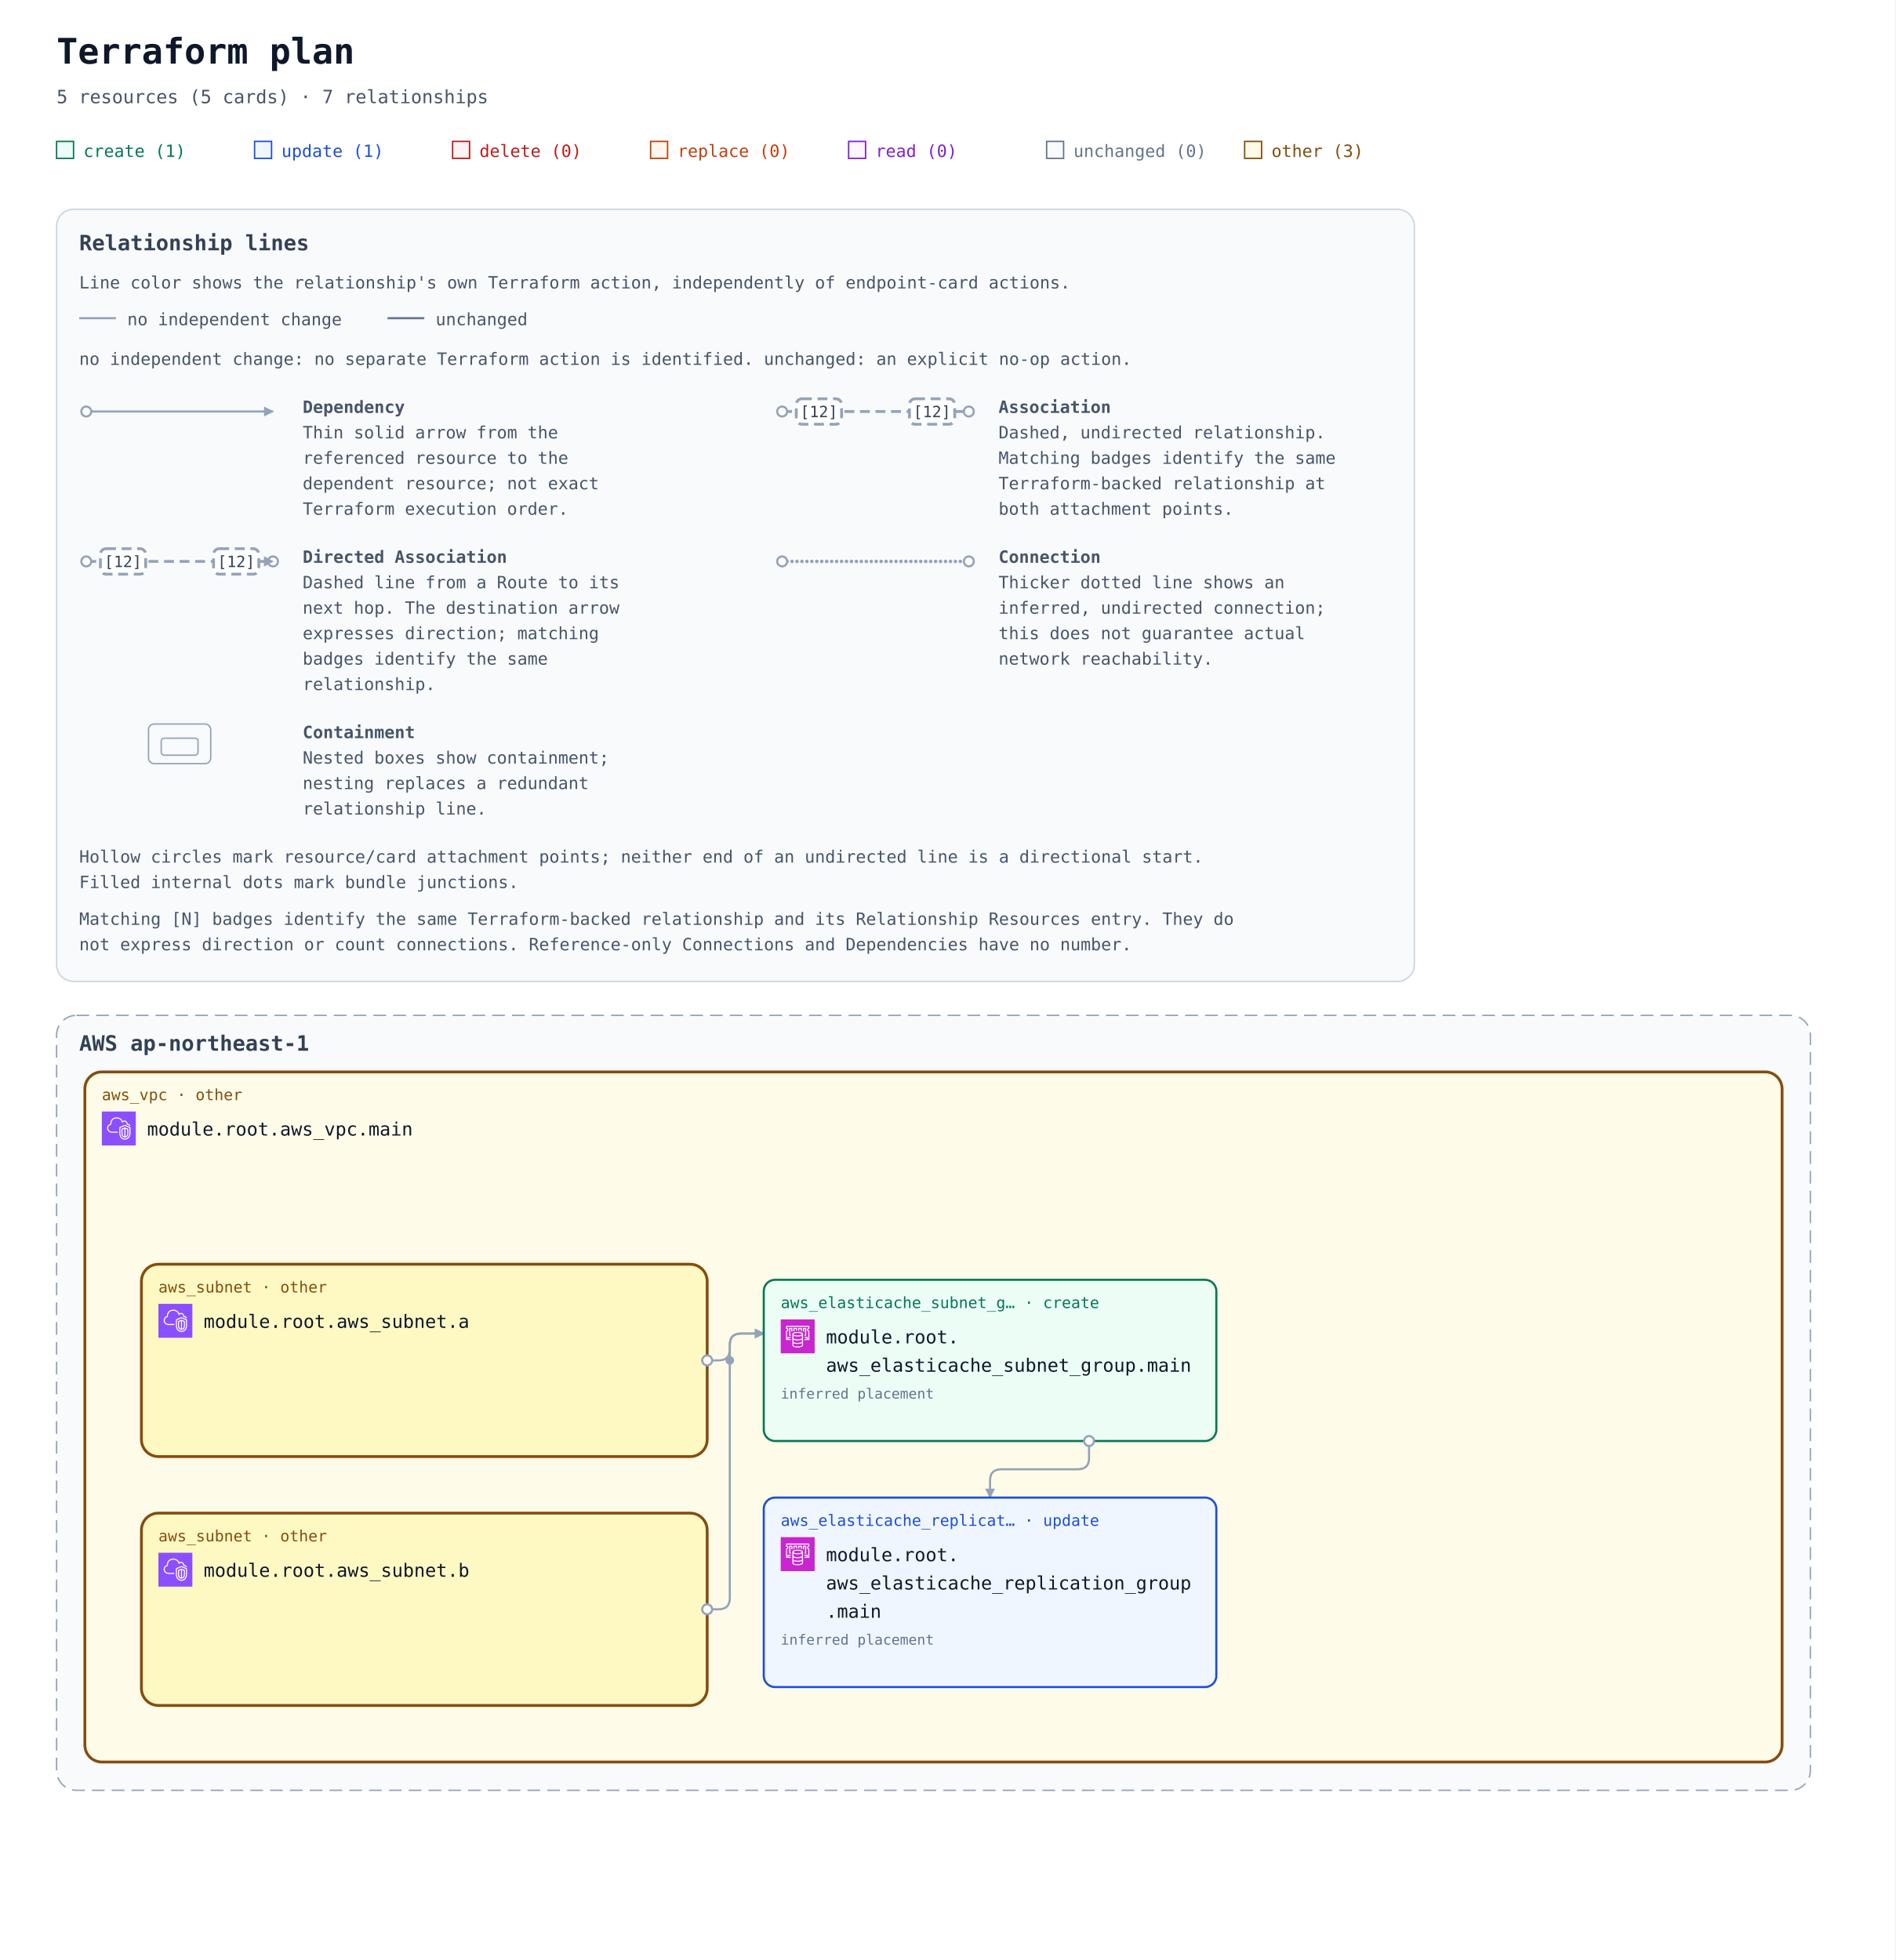
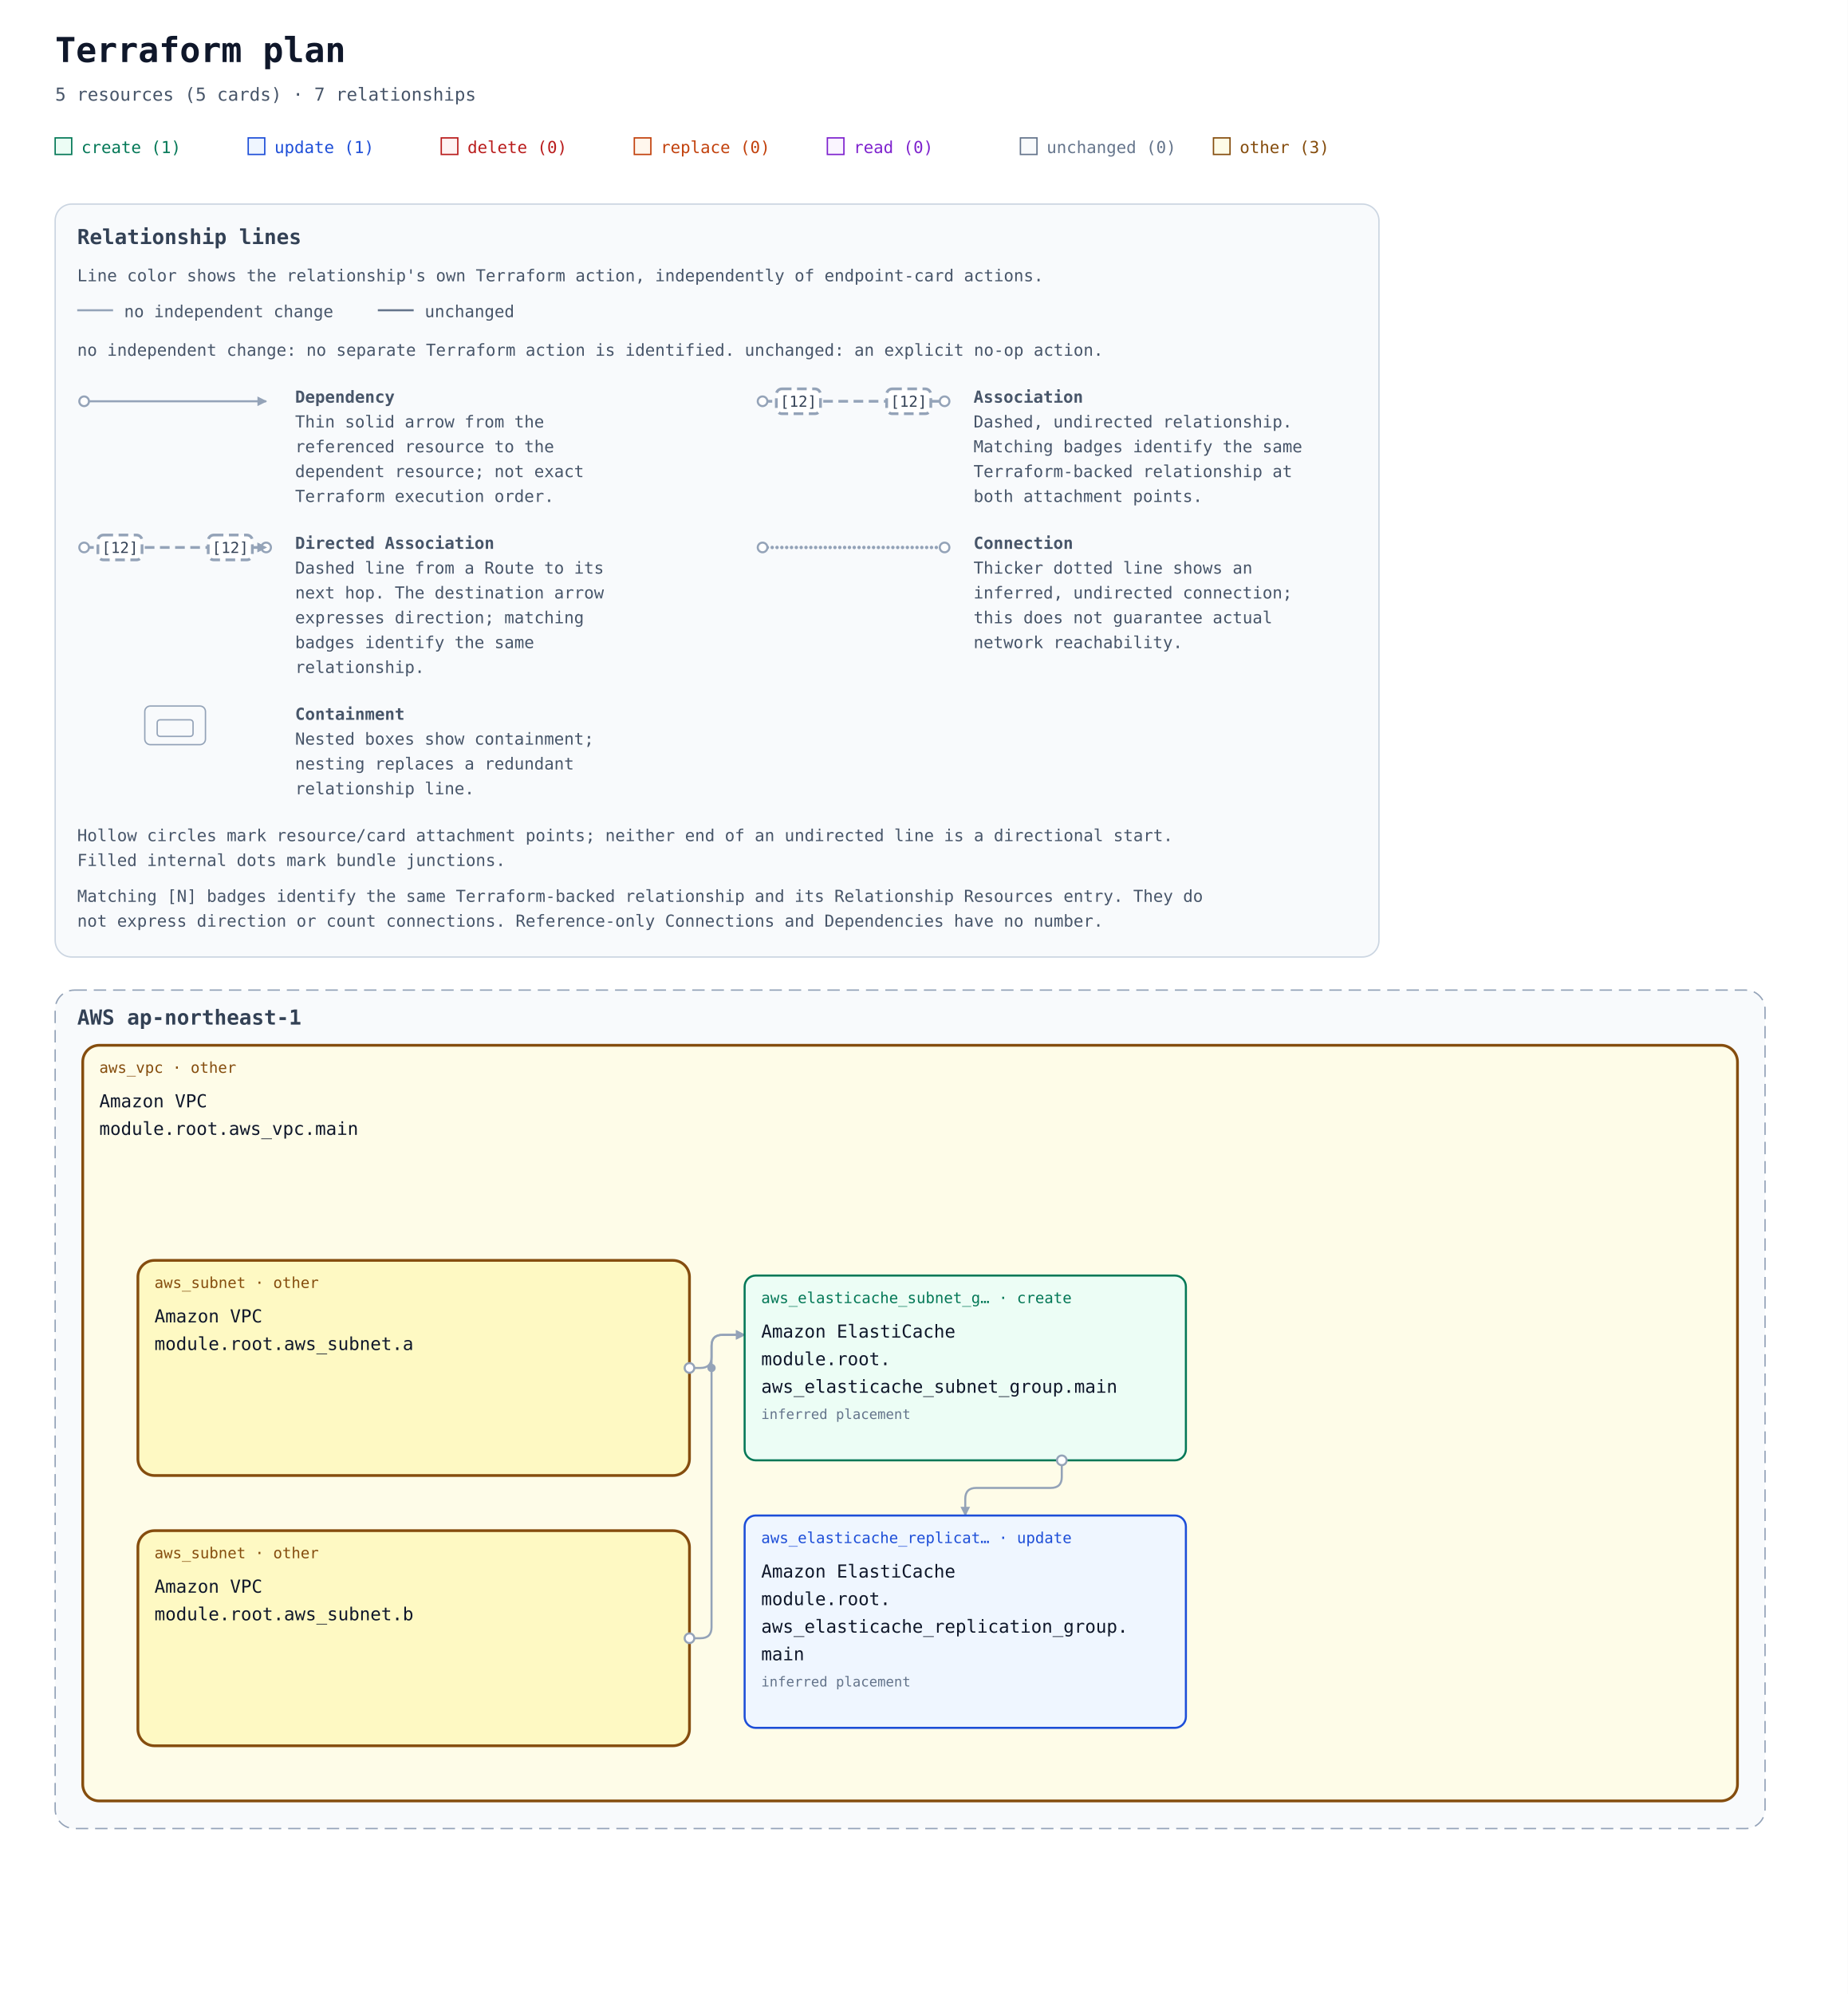
- <svg xmlns="http://www.w3.org/2000/svg" width="1340" height="1386" viewBox="0 0 1340 1386" role="img" aria-labelledby="title description">
+ <svg xmlns="http://www.w3.org/2000/svg" width="1340" height="1446" viewBox="0 0 1340 1446" role="img" aria-labelledby="title description">
  <defs>
    <marker id="arrow" viewBox="0 0 10 10" refX="9" refY="5" markerWidth="7" markerHeight="7" markerUnits="userSpaceOnUse" orient="auto-start-reverse">
      <path d="M 0 0 L 10 5 L 0 10 z" fill="#94a3b8" />
    </marker>
-     <symbol id="planorama-icon-aws-cache" viewBox="0 0 64 64">
-       <g>
-         <g id="planorama-icon-aws-cache-local-49636f6e2d4172636869746563747572652f34382f417263685f416d617a6f6e2d456c6173746943616368655f3438" stroke="none" stroke-width="1" fill="none" fill-rule="evenodd">
-           <g id="planorama-icon-aws-cache-local-49636f6e2d4172636869746563747572652d42472f34382f4461746162617365" fill="#C925D1">
-             <rect id="planorama-icon-aws-cache-local-52656374616e676c65" x="0" y="0" width="64" height="64" />
-           </g>
-           <path d="M40.05,35.279 L40.05,30.621 C38.062,31.724 34.856,32.24 31.664,32.24 C28.314,32.24 25.639,31.687 23.95,30.724 L23.95,35.279 C23.95,36.232 26.402,37.643 31.664,37.643 C37.17,37.643 40.05,36.103 40.05,35.279 L40.05,35.279 Z M40.05,42.008 L40.05,38.025 C38.062,39.128 34.856,39.644 31.664,39.644 C28.314,39.644 25.639,39.091 23.95,38.127 L23.95,42.009 C23.95,42.962 26.402,44.372 31.664,44.372 C37.17,44.372 40.05,42.833 40.05,42.008 L40.05,42.008 Z M40.05,48.664 L40.05,44.754 C38.062,45.857 34.856,46.374 31.664,46.374 C28.314,46.374 25.639,45.82 23.95,44.857 L23.95,48.664 C23.95,49.642 26.632,50.998 31.667,50.998 C37.171,50.998 40.05,49.478 40.05,48.664 L40.05,48.664 Z M23.95,27.875 C23.95,28.866 26.631,30.239 31.664,30.239 C37.17,30.239 40.05,28.699 40.05,27.875 C40.05,27.05 37.17,25.511 31.664,25.511 C26.631,25.511 23.95,26.884 23.95,27.875 L23.95,27.875 Z M42.05,27.875 C42.05,27.925 42.037,27.971 42.034,28.02 L42.05,28.02 L42.05,48.664 C42.05,51.659 36.835,53 31.667,53 C25.765,53 21.95,51.298 21.95,48.664 L21.95,28.019 L21.963,28.019 C21.961,27.971 21.95,27.924 21.95,27.875 C21.95,25.223 25.763,23.509 31.664,23.509 C36.834,23.509 42.05,24.858 42.05,27.875 L42.05,27.875 Z M53,18.005 C53.553,18.005 54,17.556 54,17.004 L54,13.001 C54,12.448 53.553,12 53,12 L11,12 C10.447,12 10,12.448 10,13.001 L10,17.004 C10,17.556 10.447,18.005 11,18.005 C11.827,18.005 12.5,18.678 12.5,19.506 C12.5,20.334 11.827,21.007 11,21.007 C10.447,21.007 10,21.455 10,22.008 L10,38.021 C10,38.573 10.447,39.022 11,39.022 L19,39.022 L19,37.02 L15,37.02 L15,35.019 L19,35.019 L19,33.017 L14,33.017 C13.447,33.017 13,33.465 13,34.018 L13,37.02 L12,37.02 L12,22.863 C13.445,22.431 14.5,21.089 14.5,19.506 C14.5,17.922 13.445,16.58 12,16.148 L12,14.002 L52,14.002 L52,16.148 C50.556,16.58 49.5,17.922 49.5,19.506 C49.5,21.089 50.556,22.431 52,22.863 L52,37.02 L51,37.02 L51,34.018 C51,33.465 50.553,33.017 50,33.017 L45,33.017 L45,35.019 L49,35.019 L49,37.02 L45,37.02 L45,39.022 L53,39.022 C53.553,39.022 54,38.573 54,38.021 L54,22.008 C54,21.455 53.553,21.007 53,21.007 C52.173,21.007 51.5,20.334 51.5,19.506 C51.5,18.678 52.173,18.005 53,18.005 L53,18.005 Z M22,23.009 L22,17.004 C22,16.452 21.553,16.003 21,16.003 L17,16.003 C16.447,16.003 16,16.452 16,17.004 L16,30.014 C16,30.567 16.447,31.015 17,31.015 L19,31.015 L19,29.014 L18,29.014 L18,18.005 L20,18.005 L20,23.009 L22,23.009 Z M46,29.014 L45,29.014 L45,31.015 L47,31.015 C47.553,31.015 48,30.567 48,30.014 L48,17.004 C48,16.452 47.553,16.003 47,16.003 L43,16.003 C42.447,16.003 42,16.452 42,17.004 L42,23.009 L44,23.009 L44,18.005 L46,18.005 L46,29.014 Z M40,22.008 L40,17.004 C40,16.452 39.553,16.003 39,16.003 L34,16.003 C33.447,16.003 33,16.452 33,17.004 L33,21.007 L35,21.007 L35,18.005 L38,18.005 L38,22.008 L40,22.008 Z M29,21.007 L29,18.005 L26,18.005 L26,22.008 L24,22.008 L24,17.004 C24,16.452 24.447,16.003 25,16.003 L30,16.003 C30.553,16.003 31,16.452 31,17.004 L31,21.007 L29,21.007 Z" id="planorama-icon-aws-cache-local-416d617a6f6e2d456c6173746943616368655f49636f6e5f34385f5371756964" fill="#FFFFFF" />
-         </g>
-       </g>
-     </symbol>
-     <symbol id="planorama-icon-aws-vpc" viewBox="0 0 64 64">
-       <g>
-         <g id="planorama-icon-aws-vpc-local-49636f6e2d4172636869746563747572652f34382f417263685f416d617a6f6e2d5669727475616c2d507269766174652d436c6f75645f3438" stroke="none" stroke-width="1" fill="none" fill-rule="evenodd">
-           <g id="planorama-icon-aws-vpc-local-49636f6e2d4172636869746563747572652d42472f34382f4e6574776f726b696e672d436f6e74656e742d44656c6976657279" fill="#8C4FFF">
-             <rect id="planorama-icon-aws-vpc-local-52656374616e676c65" x="0" y="0" width="64" height="64" />
-           </g>
-           <path d="M48,33.977 L44.499,32.508 L44.499,46.878 C47.906,46.147 47.998,42.181 48,41.995 L48,33.977 Z M42.499,46.923 L42.499,32.508 L39,33.977 L39,42.004 C39.008,42.466 39.183,46.339 42.499,46.923 L42.499,46.923 Z M43.112,30.082 C43.358,29.977 43.638,29.978 43.886,30.081 L49.387,32.39 C49.759,32.546 50,32.909 50,33.312 L50,42.004 C49.978,44.431 48.562,49.004 43.37,49.004 C38.393,49.004 37.026,44.432 37,42.015 L37,33.312 C37,32.909 37.241,32.546 37.613,32.39 L43.112,30.082 Z M52,30.792 L43.492,27.092 L35,30.668 L35,41.025 C34.999,41.09 34.963,46.009 37.807,48.894 C39.187,50.294 41.059,51.004 43.37,51.004 C51.808,51.004 51.996,41.425 52,41.018 L52,30.792 Z M54,30.136 L54,41.025 C53.973,45.173 51.716,53.004 43.37,53.004 C40.498,53.004 38.145,52.09 36.373,50.288 C32.941,46.797 32.996,41.243 33,41.008 L33,30.004 C33,29.602 33.241,29.238 33.612,29.082 L43.111,25.082 C43.363,24.976 43.647,24.978 43.897,25.087 L53.398,29.219 C53.764,29.378 54,29.738 54,30.136 L54,30.136 Z M19,38.004 L30,38.004 L30,40.004 L19,40.004 C14.216,40.004 10.271,36.483 10.02,31.988 C10.002,31.813 10,31.599 10,31.385 C10,26.086 13.654,24.038 15.919,23.278 C15.902,23.063 15.891,22.843 15.891,22.626 C15.891,18.039 18.658,13.701 22.621,12.079 C27.58,10.049 33.235,10.937 36.695,14.285 C37.718,15.282 38.604,16.596 39.343,18.206 C40.299,17.422 41.392,17.004 42.523,17.004 C45.234,17.004 48.281,19.296 48.9,23.062 C51.069,23.344 52.936,24.639 53.896,26.582 L52.104,27.469 C51.34,25.925 49.806,25.004 48,25.004 C47.471,25.004 47.033,24.591 47.002,24.063 C46.807,20.762 44.275,19.004 42.523,19.004 C41.55,19.004 40.582,19.574 39.797,20.608 C39.575,20.899 39.215,21.048 38.852,20.993 C38.49,20.938 38.187,20.691 38.062,20.348 C37.327,18.346 36.398,16.789 35.302,15.72 C32.406,12.917 27.615,12.196 23.379,13.93 C19.775,15.405 17.891,19.421 17.891,22.626 C17.891,23.026 17.947,23.503 17.993,23.886 C18.053,24.386 17.73,24.853 17.24,24.975 C15.283,25.459 12,26.937 12,31.385 C12,31.535 11.998,31.685 12.013,31.836 C12.209,35.312 15.276,38.004 19,38.004 L19,38.004 Z" id="planorama-icon-aws-vpc-local-416d617a6f6e2d5669727475616c2d507269766174652d436c6f75645f49636f6e5f34385f5371756964" fill="#FFFFFF" />
-         </g>
-       </g>
-     </symbol>
-     <mask id="container-occlusion-0" maskUnits="userSpaceOnUse" maskContentUnits="userSpaceOnUse" x="0" y="0" width="1340" height="828" style="mask-type:luminance">
-       <rect width="1340" height="828" fill="white" />
-       <rect data-occluder="resource-6177735f7375626e65742e61-current" x="98" y="334" width="404" height="140" rx="14" fill="black" />
+     <mask id="container-occlusion-0" maskUnits="userSpaceOnUse" maskContentUnits="userSpaceOnUse" x="0" y="0" width="1340" height="888" style="mask-type:luminance">
+       <rect width="1340" height="888" fill="white" />
+       <rect data-occluder="resource-6177735f7375626e65742e61-current" x="98" y="354" width="404" height="160" rx="14" fill="black" />
    </mask>
-     <mask id="container-occlusion-1" maskUnits="userSpaceOnUse" maskContentUnits="userSpaceOnUse" x="0" y="0" width="1340" height="828" style="mask-type:luminance">
-       <rect width="1340" height="828" fill="white" />
-       <rect data-occluder="resource-6177735f7375626e65742e61-current" x="98" y="334" width="404" height="140" rx="14" fill="black" />
-       <rect data-occluder="resource-6177735f7375626e65742e62-current" x="98" y="510" width="404" height="140" rx="14" fill="black" />
+     <mask id="container-occlusion-1" maskUnits="userSpaceOnUse" maskContentUnits="userSpaceOnUse" x="0" y="0" width="1340" height="888" style="mask-type:luminance">
+       <rect width="1340" height="888" fill="white" />
+       <rect data-occluder="resource-6177735f7375626e65742e61-current" x="98" y="354" width="404" height="160" rx="14" fill="black" />
+       <rect data-occluder="resource-6177735f7375626e65742e62-current" x="98" y="550" width="404" height="160" rx="14" fill="black" />
    </mask>
-     <mask id="container-occlusion-2" maskUnits="userSpaceOnUse" maskContentUnits="userSpaceOnUse" x="0" y="0" width="1340" height="828" style="mask-type:luminance">
-       <rect width="1340" height="828" fill="white" />
-       <rect data-occluder="resource-6177735f7375626e65742e62-current" x="98" y="510" width="404" height="140" rx="14" fill="black" />
+     <mask id="container-occlusion-2" maskUnits="userSpaceOnUse" maskContentUnits="userSpaceOnUse" x="0" y="0" width="1340" height="888" style="mask-type:luminance">
+       <rect width="1340" height="888" fill="white" />
+       <rect data-occluder="resource-6177735f7375626e65742e62-current" x="98" y="550" width="404" height="160" rx="14" fill="black" />
    </mask>
  </defs>
  <rect width="100%" height="100%" fill="#ffffff" />
  <g font-family="ui-monospace, SFMono-Regular, Consolas, monospace">
    <text x="40" y="45" font-size="25" font-weight="700" fill="#0f172a">Terraform plan</text>
    <text x="40" y="73" font-size="13" fill="#475569">5 resources (5 cards) · 7 relationships</text>
    <rect x="40" y="100" width="12" height="12" fill="#ecfdf5" stroke="#047857" />
    <text x="59" y="111" font-size="12" fill="#047857">create (1)</text>
    <rect x="180" y="100" width="12" height="12" fill="#eff6ff" stroke="#1d4ed8" />
    <text x="199" y="111" font-size="12" fill="#1d4ed8">update (1)</text>
    <rect x="320" y="100" width="12" height="12" fill="#fef2f2" stroke="#b91c1c" />
    <text x="339" y="111" font-size="12" fill="#b91c1c">delete (0)</text>
    <rect x="460" y="100" width="12" height="12" fill="#fff7ed" stroke="#c2410c" />
    <text x="479" y="111" font-size="12" fill="#c2410c">replace (0)</text>
    <rect x="600" y="100" width="12" height="12" fill="#faf5ff" stroke="#7e22ce" />
    <text x="619" y="111" font-size="12" fill="#7e22ce">read (0)</text>
    <rect x="740" y="100" width="12" height="12" fill="#f8fafc" stroke="#64748b" />
    <text x="759" y="111" font-size="12" fill="#64748b">unchanged (0)</text>
    <rect x="880" y="100" width="12" height="12" fill="#fefce8" stroke="#854d0e" />
    <text x="899" y="111" font-size="12" fill="#854d0e">other (3)</text>
    <g id="relationship-legend" font-size="12" fill="#475569" transform="translate(40 148)">
      <rect width="960" height="546" rx="12" fill="#f8fafc" stroke="#cbd5e1" />
      <text x="16" y="29" font-size="15" font-weight="700" fill="#334155">Relationship lines</text>
      <text x="16" y="56">Line color shows the relationship's own Terraform action, independently of endpoint-card actions.</text>
      <path data-legend-action="none" d="M 16 77 H 42" fill="none" stroke="#94a3b8" stroke-width="1.5" />
      <text x="50" y="82">no independent change</text>
      <path data-legend-action="unchanged" d="M 234 77 H 260" fill="none" stroke="#64748b" stroke-width="1.5" />
      <text x="268" y="82">unchanged</text>
      <text x="16" y="110">no independent change: no separate Terraform action is identified. unchanged: an explicit no-op action.</text>
      <g data-legend-entry="dependency" transform="translate(0 132)">
        <g data-legend-sample="dependency">
          <path data-legend-kind="dependency" data-directionality="directed" d="M 21 11 H 153" fill="none" stroke="#94a3b8" stroke-width="1.5" marker-end="url(#arrow)" />
          <circle data-legend-endpoint="source" cx="21" cy="11" r="3.5" fill="#ffffff" stroke="#94a3b8" stroke-width="1.5" />
        </g>
        <text x="174" y="12" font-weight="700">Dependency</text>
        <text x="174" y="30">Thin solid arrow from the</text>
        <text x="174" y="48">referenced resource to the</text>
        <text x="174" y="66">dependent resource; not exact</text>
        <text x="174" y="84">Terraform execution order.</text>
      </g>
      <g data-legend-entry="association" transform="translate(492 132)">
        <g data-legend-sample="association">
          <path data-legend-kind="association" data-directionality="undirected" d="M 21 11 H 153" fill="none" stroke="#94a3b8" stroke-width="2" stroke-dasharray="7 4" />
          <circle data-legend-endpoint="source" cx="21" cy="11" r="3.5" fill="#ffffff" stroke="#94a3b8" stroke-width="1.5" />
          <circle data-legend-endpoint="target" cx="153" cy="11" r="3.5" fill="#ffffff" stroke="#94a3b8" stroke-width="1.5" />
          <g data-legend-badge="source">
            <rect x="31" y="2" width="32" height="18" rx="4" fill="#ffffff" stroke="#94a3b8" stroke-width="2" stroke-dasharray="7 4" />
            <text x="47" y="15" text-anchor="middle" font-size="11" fill="#334155">[12]</text>
          </g>
          <g data-legend-badge="target">
            <rect x="111" y="2" width="32" height="18" rx="4" fill="#ffffff" stroke="#94a3b8" stroke-width="2" stroke-dasharray="7 4" />
            <text x="127" y="15" text-anchor="middle" font-size="11" fill="#334155">[12]</text>
          </g>
        </g>
        <text x="174" y="12" font-weight="700">Association</text>
        <text x="174" y="30">Dashed, undirected relationship.</text>
        <text x="174" y="48">Matching badges identify the same</text>
        <text x="174" y="66">Terraform-backed relationship at</text>
        <text x="174" y="84">both attachment points.</text>
      </g>
      <g data-legend-entry="directed-association" transform="translate(0 238)">
        <g data-legend-sample="directed-association">
          <path data-legend-kind="directed-association" data-directionality="directed" d="M 21 11 H 153" fill="none" stroke="#94a3b8" stroke-width="2" stroke-dasharray="7 4" marker-end="url(#arrow)" />
          <circle data-legend-endpoint="source" cx="21" cy="11" r="3.5" fill="#ffffff" stroke="#94a3b8" stroke-width="1.5" />
          <circle data-legend-endpoint="target" cx="153" cy="11" r="3.5" fill="#ffffff" stroke="#94a3b8" stroke-width="1.5" />
          <path data-legend-arrow="true" d="M 146.7 7.5 L 153.7 11 L 146.7 14.5 Z" fill="#94a3b8" />
          <g data-legend-badge="source">
            <rect x="31" y="2" width="32" height="18" rx="4" fill="#ffffff" stroke="#94a3b8" stroke-width="2" stroke-dasharray="7 4" />
            <text x="47" y="15" text-anchor="middle" font-size="11" fill="#334155">[12]</text>
          </g>
          <g data-legend-badge="target">
            <rect x="111" y="2" width="32" height="18" rx="4" fill="#ffffff" stroke="#94a3b8" stroke-width="2" stroke-dasharray="7 4" />
            <text x="127" y="15" text-anchor="middle" font-size="11" fill="#334155">[12]</text>
          </g>
        </g>
        <text x="174" y="12" font-weight="700">Directed Association</text>
        <text x="174" y="30">Dashed line from a Route to its</text>
        <text x="174" y="48">next hop. The destination arrow</text>
        <text x="174" y="66">expresses direction; matching</text>
        <text x="174" y="84">badges identify the same</text>
        <text x="174" y="102">relationship.</text>
      </g>
      <g data-legend-entry="connection" transform="translate(492 238)">
        <g data-legend-sample="connection">
          <path data-legend-kind="connection" data-directionality="undirected" d="M 21 11 H 153" fill="none" stroke="#94a3b8" stroke-width="2.5" stroke-dasharray="0 3.5" stroke-linecap="round" />
          <circle data-legend-endpoint="source" cx="21" cy="11" r="3.5" fill="#ffffff" stroke="#94a3b8" stroke-width="1.5" />
          <circle data-legend-endpoint="target" cx="153" cy="11" r="3.5" fill="#ffffff" stroke="#94a3b8" stroke-width="1.5" />
        </g>
        <text x="174" y="12" font-weight="700">Connection</text>
        <text x="174" y="30">Thicker dotted line shows an</text>
        <text x="174" y="48">inferred, undirected connection;</text>
        <text x="174" y="66">this does not guarantee actual</text>
        <text x="174" y="84">network reachability.</text>
      </g>
      <g data-legend-entry="containment" transform="translate(0 362)">
        <g data-legend-sample="containment">
          <g data-legend-kind="containment" fill="none" stroke="#94a3b8">
            <rect x="65" y="2" width="44" height="28" rx="4" />
            <rect x="74" y="12" width="26" height="12" rx="2" />
          </g>
        </g>
        <text x="174" y="12" font-weight="700">Containment</text>
        <text x="174" y="30">Nested boxes show containment;</text>
        <text x="174" y="48">nesting replaces a redundant</text>
        <text x="174" y="66">relationship line.</text>
      </g>
      <text x="16" y="462">Hollow circles mark resource/card attachment points; neither end of an undirected line is a directional start.</text>
      <text x="16" y="480">Filled internal dots mark bundle junctions.</text>
      <text x="16" y="506">Matching [N] badges identify the same Terraform-backed relationship and its Relationship Resources entry. They do</text>
      <text x="16" y="524">not express direction or count connections. Reference-only Connections and Dependencies have no number.</text>
    </g>
    <g transform="translate(0 558)">
      <g data-architecture="true" transform="translate(0 0)">
        <g data-deployment-scope="true" data-scope-provider="AWS" data-region="ap-northeast-1">
-           <rect x="40" y="160" width="1240" height="548" rx="14" fill="#f8fafc" stroke="#94a3b8" stroke-dasharray="9 5" />
+           <rect x="40" y="160" width="1240" height="608" rx="14" fill="#f8fafc" stroke="#94a3b8" stroke-dasharray="9 5" />
          <text x="56" y="185" font-size="15" font-weight="700" fill="#334155">AWS ap-northeast-1</text>
        </g>
        <g data-container="resource-6177735f7670632e6d61696e-current">
-           <rect x="60" y="200" width="1200" height="488" rx="12" fill="#fefce8" stroke="#854d0e" stroke-width="2" data-mode="managed" />
+           <rect x="60" y="200" width="1200" height="548" rx="12" fill="#fefce8" stroke="#854d0e" stroke-width="2" data-mode="managed" />
        </g>
        <g data-container="resource-6177735f7375626e65742e61-current">
-           <rect x="100" y="336" width="400" height="136" rx="12" fill="#fef9c3" stroke="#854d0e" stroke-width="2" data-mode="managed" />
+           <rect x="100" y="356" width="400" height="156" rx="12" fill="#fef9c3" stroke="#854d0e" stroke-width="2" data-mode="managed" />
        </g>
        <g data-container="resource-6177735f7375626e65742e62-current">
-           <rect x="100" y="512" width="400" height="136" rx="12" fill="#fef9c3" stroke="#854d0e" stroke-width="2" data-mode="managed" />
-         </g>
-         <path d="M 770 461 L 770 473 Q 770 481 762 481 L 708 481 Q 700 481 700 489 L 700 501 " data-edge-kind="dependency" data-directionality="directed" data-source="resource-6177735f656c6173746963616368655f7375626e65745f67726f75702e6d61696e-current" data-target="resource-6177735f656c6173746963616368655f7265706c69636174696f6e5f67726f75702e6d61696e-current" fill="none" stroke="#94a3b8" stroke-width="1.5" stroke-linejoin="round" marker-end="url(#arrow)" mask="url(#container-occlusion-1)" />
-         <path d="M 500 404 L 508 404 Q 516 404 516 396 L 516 393 Q 516 385 524 385 L 540 385 " data-edge-kind="dependency" data-directionality="directed" data-source="resource-6177735f7375626e65742e61-current" data-target="resource-6177735f656c6173746963616368655f7375626e65745f67726f75702e6d61696e-current" fill="none" stroke="#94a3b8" stroke-width="1.5" stroke-linejoin="round" marker-end="url(#arrow)" mask="url(#container-occlusion-2)" />
-         <path d="M 500 580 L 508 580 Q 516 580 516 572 L 516 393 Q 516 385 524 385 L 540 385 " data-edge-kind="dependency" data-directionality="directed" data-source="resource-6177735f7375626e65742e62-current" data-target="resource-6177735f656c6173746963616368655f7375626e65745f67726f75702e6d61696e-current" fill="none" stroke="#94a3b8" stroke-width="1.5" stroke-linejoin="round" marker-end="url(#arrow)" mask="url(#container-occlusion-0)" />
+           <rect x="100" y="552" width="400" height="156" rx="12" fill="#fef9c3" stroke="#854d0e" stroke-width="2" data-mode="managed" />
+         </g>
+         <path d="M 770 501 L 770 513 Q 770 521 762 521 L 708 521 Q 700 521 700 529 L 700 541 " data-edge-kind="dependency" data-directionality="directed" data-source="resource-6177735f656c6173746963616368655f7375626e65745f67726f75702e6d61696e-current" data-target="resource-6177735f656c6173746963616368655f7265706c69636174696f6e5f67726f75702e6d61696e-current" fill="none" stroke="#94a3b8" stroke-width="1.5" stroke-linejoin="round" marker-end="url(#arrow)" mask="url(#container-occlusion-1)" />
+         <path d="M 500 434 L 508 434 Q 516 434 516 426 L 516 418 Q 516 410 524 410 L 540 410 " data-edge-kind="dependency" data-directionality="directed" data-source="resource-6177735f7375626e65742e61-current" data-target="resource-6177735f656c6173746963616368655f7375626e65745f67726f75702e6d61696e-current" fill="none" stroke="#94a3b8" stroke-width="1.5" stroke-linejoin="round" marker-end="url(#arrow)" mask="url(#container-occlusion-2)" />
+         <path d="M 500 630 L 508 630 Q 516 630 516 622 L 516 418 Q 516 410 524 410 L 540 410 " data-edge-kind="dependency" data-directionality="directed" data-source="resource-6177735f7375626e65742e62-current" data-target="resource-6177735f656c6173746963616368655f7375626e65745f67726f75702e6d61696e-current" fill="none" stroke="#94a3b8" stroke-width="1.5" stroke-linejoin="round" marker-end="url(#arrow)" mask="url(#container-occlusion-0)" />
        <g data-edge-kind="containment" data-source="resource-6177735f7670632e6d61696e-current" data-target="resource-6177735f7375626e65742e61-current" />
        <g data-edge-kind="containment" data-source="resource-6177735f7670632e6d61696e-current" data-target="resource-6177735f7375626e65742e62-current" />
        <g data-edge-kind="containment" data-source="resource-6177735f7670632e6d61696e-current" data-target="resource-6177735f656c6173746963616368655f7375626e65745f67726f75702e6d61696e-current" />
        <g data-edge-kind="containment" data-source="resource-6177735f7670632e6d61696e-current" data-target="resource-6177735f656c6173746963616368655f7265706c69636174696f6e5f67726f75702e6d61696e-current" />
-         <circle data-junction-edges="[[&quot;resource-6177735f7375626e65742e61-current&quot;,&quot;resource-6177735f656c6173746963616368655f7375626e65745f67726f75702e6d61696e-current&quot;]]" cx="516" cy="404" r="3" fill="#94a3b8" mask="url(#container-occlusion-2)" />
+         <circle data-junction-edges="[[&quot;resource-6177735f7375626e65742e61-current&quot;,&quot;resource-6177735f656c6173746963616368655f7375626e65745f67726f75702e6d61696e-current&quot;]]" cx="516" cy="434" r="3" fill="#94a3b8" mask="url(#container-occlusion-2)" />
        <g id="resource-6177735f656c6173746963616368655f7265706c69636174696f6e5f67726f75702e6d61696e-current" data-architecture-id="terraform:6177735f656c6173746963616368655f7265706c69636174696f6e5f67726f75702e6d61696e-current" data-qualified-address="module.root.aws_elasticache_replication_group.main" data-terraform-address="aws_elasticache_replication_group.main">
-           <rect x="540" y="501" width="320" height="134" rx="8" fill="#eff6ff" stroke="#1d4ed8" stroke-width="1.5" data-mode="managed" />
-           <text x="552" y="521" font-size="11" fill="#1d4ed8">aws_elasticache_replicat… · update</text>
-           <use href="#planorama-icon-aws-cache" x="552" y="529" width="24" height="24" aria-hidden="true" />
-           <text x="584" y="546" font-size="13" fill="#0f172a" xml:space="preserve">module.root.</text>
-           <text x="584" y="566" font-size="13" fill="#0f172a" xml:space="preserve">aws_elasticache_replication_group</text>
-           <text x="584" y="586" font-size="13" fill="#0f172a" xml:space="preserve">.main</text>
-           <text x="552" y="623" font-size="10" fill="#64748b" />
-           <text x="552" y="605" font-size="10" fill="#64748b" data-placement="inferred">inferred placement</text>
+           <rect x="540" y="541" width="320" height="154" rx="8" fill="#eff6ff" stroke="#1d4ed8" stroke-width="1.5" data-mode="managed" />
+           <text x="552" y="561" font-size="11" fill="#1d4ed8">aws_elasticache_replicat… · update</text>
+           <text data-service-name="true" x="552" y="586" font-size="13" fill="#0f172a" xml:space="preserve">Amazon ElastiCache</text>
+           <text x="552" y="606" font-size="13" fill="#0f172a" xml:space="preserve">module.root.</text>
+           <text x="552" y="626" font-size="13" fill="#0f172a" xml:space="preserve">aws_elasticache_replication_group.</text>
+           <text x="552" y="646" font-size="13" fill="#0f172a" xml:space="preserve">main</text>
+           <text x="552" y="683" font-size="10" fill="#64748b" />
+           <text x="552" y="665" font-size="10" fill="#64748b" data-placement="inferred">inferred placement</text>
        </g>
        <g id="resource-6177735f656c6173746963616368655f7375626e65745f67726f75702e6d61696e-current" data-architecture-id="terraform:6177735f656c6173746963616368655f7375626e65745f67726f75702e6d61696e-current" data-qualified-address="module.root.aws_elasticache_subnet_group.main" data-terraform-address="aws_elasticache_subnet_group.main">
-           <rect x="540" y="347" width="320" height="114" rx="8" fill="#ecfdf5" stroke="#047857" stroke-width="1.5" data-mode="managed" />
-           <text x="552" y="367" font-size="11" fill="#047857">aws_elasticache_subnet_g… · create</text>
-           <use href="#planorama-icon-aws-cache" x="552" y="375" width="24" height="24" aria-hidden="true" />
-           <text x="584" y="392" font-size="13" fill="#0f172a" xml:space="preserve">module.root.</text>
-           <text x="584" y="412" font-size="13" fill="#0f172a" xml:space="preserve">aws_elasticache_subnet_group.main</text>
-           <text x="552" y="449" font-size="10" fill="#64748b" />
-           <text x="552" y="431" font-size="10" fill="#64748b" data-placement="inferred">inferred placement</text>
+           <rect x="540" y="367" width="320" height="134" rx="8" fill="#ecfdf5" stroke="#047857" stroke-width="1.5" data-mode="managed" />
+           <text x="552" y="387" font-size="11" fill="#047857">aws_elasticache_subnet_g… · create</text>
+           <text data-service-name="true" x="552" y="412" font-size="13" fill="#0f172a" xml:space="preserve">Amazon ElastiCache</text>
+           <text x="552" y="432" font-size="13" fill="#0f172a" xml:space="preserve">module.root.</text>
+           <text x="552" y="452" font-size="13" fill="#0f172a" xml:space="preserve">aws_elasticache_subnet_group.main</text>
+           <text x="552" y="489" font-size="10" fill="#64748b" />
+           <text x="552" y="471" font-size="10" fill="#64748b" data-placement="inferred">inferred placement</text>
        </g>
        <g id="resource-6177735f7375626e65742e61-current" data-architecture-id="terraform:6177735f7375626e65742e61-current" data-qualified-address="module.root.aws_subnet.a" data-terraform-address="aws_subnet.a">
-           <text x="112" y="356" font-size="11" fill="#854d0e">aws_subnet · other</text>
-           <use href="#planorama-icon-aws-vpc" x="112" y="364" width="24" height="24" aria-hidden="true" />
-           <text x="144" y="381" font-size="13" fill="#0f172a" xml:space="preserve">module.root.aws_subnet.a</text>
-           <text x="112" y="420" font-size="10" fill="#64748b" />
+           <text x="112" y="376" font-size="11" fill="#854d0e">aws_subnet · other</text>
+           <text data-service-name="true" x="112" y="401" font-size="13" fill="#0f172a" xml:space="preserve">Amazon VPC</text>
+           <text x="112" y="421" font-size="13" fill="#0f172a" xml:space="preserve">module.root.aws_subnet.a</text>
+           <text x="112" y="460" font-size="10" fill="#64748b" />
        </g>
        <g id="resource-6177735f7375626e65742e62-current" data-architecture-id="terraform:6177735f7375626e65742e62-current" data-qualified-address="module.root.aws_subnet.b" data-terraform-address="aws_subnet.b">
-           <text x="112" y="532" font-size="11" fill="#854d0e">aws_subnet · other</text>
-           <use href="#planorama-icon-aws-vpc" x="112" y="540" width="24" height="24" aria-hidden="true" />
-           <text x="144" y="557" font-size="13" fill="#0f172a" xml:space="preserve">module.root.aws_subnet.b</text>
-           <text x="112" y="596" font-size="10" fill="#64748b" />
+           <text x="112" y="572" font-size="11" fill="#854d0e">aws_subnet · other</text>
+           <text data-service-name="true" x="112" y="597" font-size="13" fill="#0f172a" xml:space="preserve">Amazon VPC</text>
+           <text x="112" y="617" font-size="13" fill="#0f172a" xml:space="preserve">module.root.aws_subnet.b</text>
+           <text x="112" y="656" font-size="10" fill="#64748b" />
        </g>
        <g id="resource-6177735f7670632e6d61696e-current" data-architecture-id="terraform:6177735f7670632e6d61696e-current" data-qualified-address="module.root.aws_vpc.main" data-terraform-address="aws_vpc.main">
          <text x="72" y="220" font-size="11" fill="#854d0e">aws_vpc · other</text>
-           <use href="#planorama-icon-aws-vpc" x="72" y="228" width="24" height="24" aria-hidden="true" />
-           <text x="104" y="245" font-size="13" fill="#0f172a" xml:space="preserve">module.root.aws_vpc.main</text>
-           <text x="72" y="284" font-size="10" fill="#64748b" />
+           <text data-service-name="true" x="72" y="245" font-size="13" fill="#0f172a" xml:space="preserve">Amazon VPC</text>
+           <text x="72" y="265" font-size="13" fill="#0f172a" xml:space="preserve">module.root.aws_vpc.main</text>
+           <text x="72" y="304" font-size="10" fill="#64748b" />
        </g>
        <g data-endpoints="true" data-source="resource-6177735f656c6173746963616368655f7375626e65745f67726f75702e6d61696e-current" data-target="resource-6177735f656c6173746963616368655f7265706c69636174696f6e5f67726f75702e6d61696e-current" aria-hidden="true">
-           <circle data-endpoint="source" cx="770" cy="461" r="3.5" fill="#ffffff" stroke="#94a3b8" stroke-width="1.5" />
+           <circle data-endpoint="source" cx="770" cy="501" r="3.5" fill="#ffffff" stroke="#94a3b8" stroke-width="1.5" />
        </g>
        <g data-endpoints="true" data-source="resource-6177735f7375626e65742e61-current" data-target="resource-6177735f656c6173746963616368655f7375626e65745f67726f75702e6d61696e-current" aria-hidden="true">
-           <circle data-endpoint="source" cx="500" cy="404" r="3.5" fill="#ffffff" stroke="#94a3b8" stroke-width="1.5" />
+           <circle data-endpoint="source" cx="500" cy="434" r="3.5" fill="#ffffff" stroke="#94a3b8" stroke-width="1.5" />
        </g>
        <g data-endpoints="true" data-source="resource-6177735f7375626e65742e62-current" data-target="resource-6177735f656c6173746963616368655f7375626e65745f67726f75702e6d61696e-current" aria-hidden="true">
-           <circle data-endpoint="source" cx="500" cy="580" r="3.5" fill="#ffffff" stroke="#94a3b8" stroke-width="1.5" />
+           <circle data-endpoint="source" cx="500" cy="630" r="3.5" fill="#ffffff" stroke="#94a3b8" stroke-width="1.5" />
        </g>
      </g>
    </g>
  </g>
</svg>
